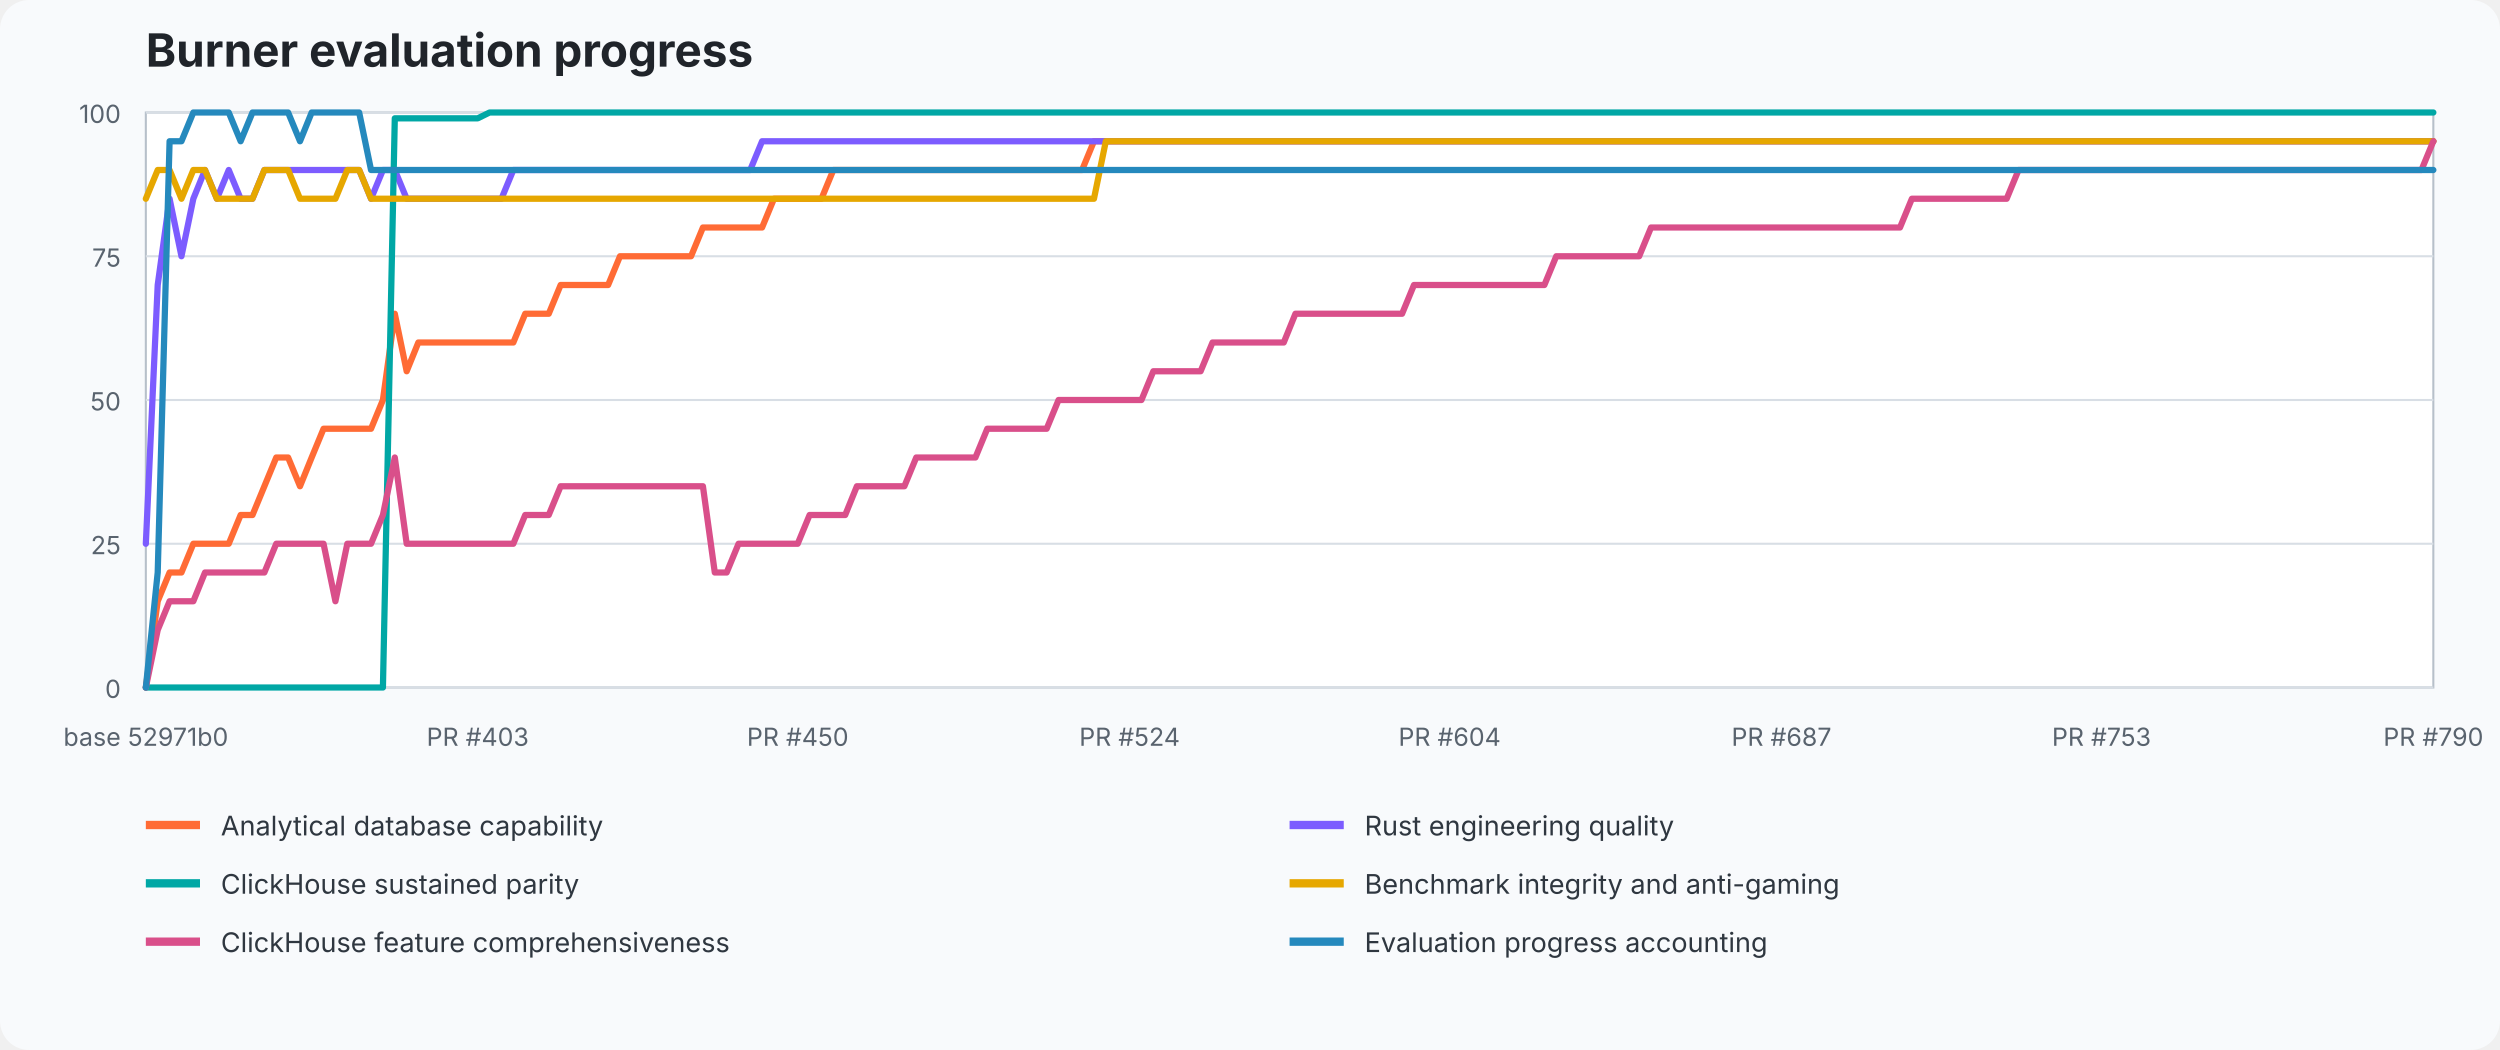
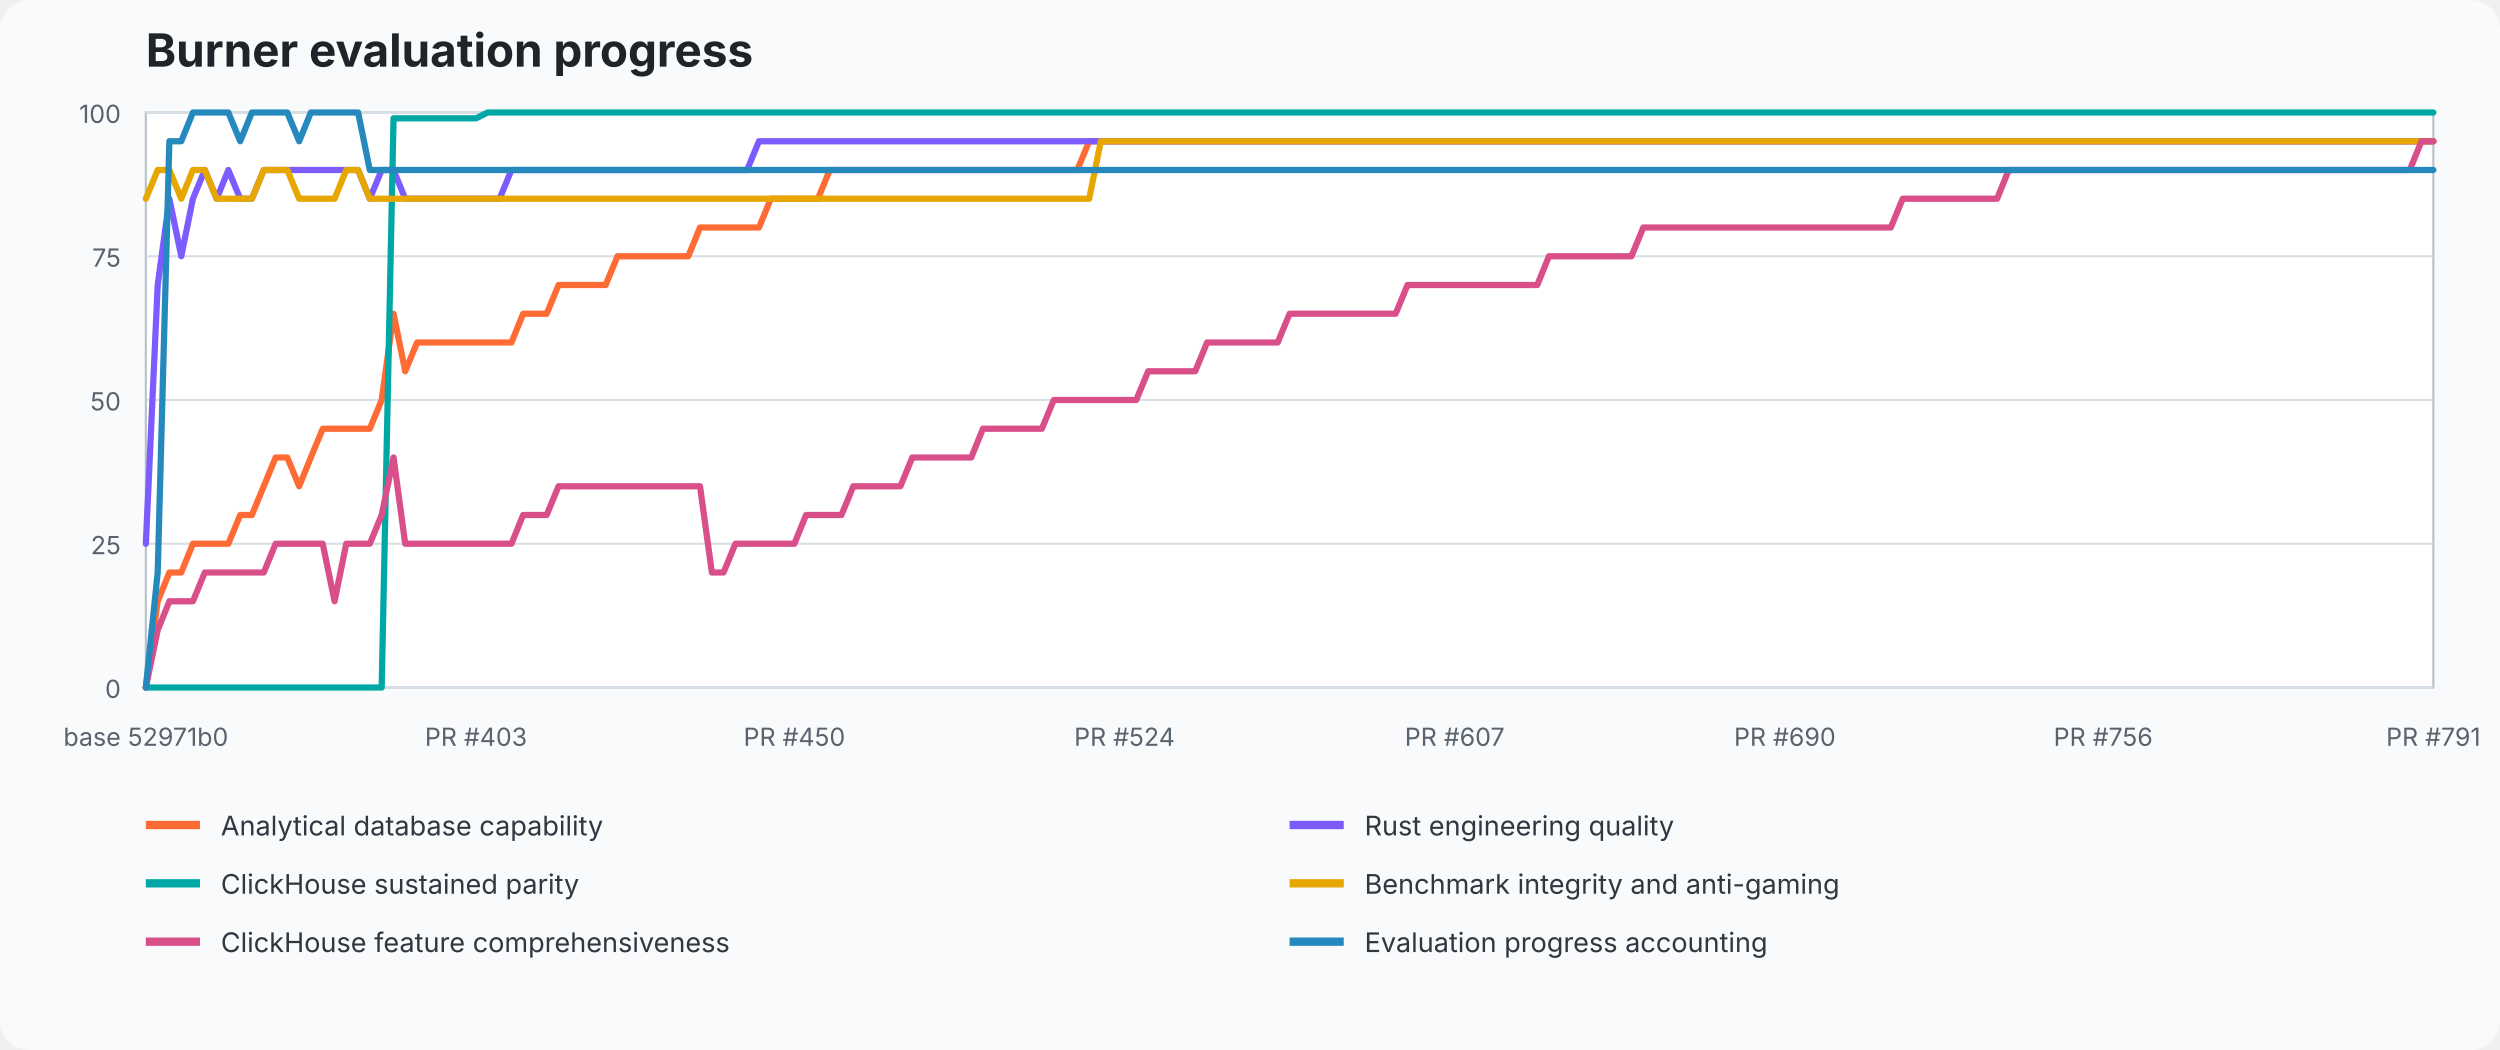
<svg xmlns="http://www.w3.org/2000/svg" width="1200" height="504" viewBox="0 0 1200 504" role="img" aria-labelledby="title desc">
  <style>text{font-family:ui-sans-serif,system-ui,-apple-system,BlinkMacSystemFont,"Segoe UI",sans-serif}.title{font-size:22px;font-weight:700;fill:#20242a}.axis{font-size:12px;fill:#59636e}.legend{font-size:13px;fill:#2f3740}.grid{stroke:#d8dee5;stroke-width:1}.plot{fill:#fff;stroke:#b7c0ca}</style>
  <rect width="100%" height="100%" fill="#f8fafc" rx="14" />
  <text x="70" y="32" class="title">Burner evaluation progress</text>
  <rect x="70" y="54" width="1098" height="276" class="plot" />
  <line x1="70" y1="330" x2="1168" y2="330" class="grid" />
  <text x="58" y="335" text-anchor="end" class="axis">0</text>
  <line x1="70" y1="261" x2="1168" y2="261" class="grid" />
  <text x="58" y="266" text-anchor="end" class="axis">25</text>
  <line x1="70" y1="192" x2="1168" y2="192" class="grid" />
  <text x="58" y="197" text-anchor="end" class="axis">50</text>
  <line x1="70" y1="123" x2="1168" y2="123" class="grid" />
  <text x="58" y="128" text-anchor="end" class="axis">75</text>
  <line x1="70" y1="54" x2="1168" y2="54" class="grid" />
  <text x="58" y="59" text-anchor="end" class="axis">100</text>
-   <polyline points="70.0,330.0 75.7,288.6 81.4,274.8 87.1,274.8 92.8,261.0 98.4,261.0 104.1,261.0 109.8,261.0 115.5,247.2 121.2,247.2 126.9,233.4 132.6,219.6 138.3,219.6 144.0,233.4 149.6,219.6 155.3,205.8 161.0,205.8 166.7,205.8 172.4,205.8 178.1,205.8 183.8,192.0 189.5,150.6 195.2,178.2 200.8,164.4 206.5,164.4 212.2,164.4 217.9,164.4 223.6,164.4 229.3,164.4 235.0,164.4 240.7,164.4 246.4,164.4 252.1,150.6 257.7,150.6 263.4,150.6 269.1,136.8 274.8,136.8 280.5,136.8 286.2,136.8 291.9,136.8 297.6,123.0 303.3,123.0 308.9,123.0 314.6,123.0 320.3,123.0 326.0,123.0 331.7,123.0 337.4,109.2 343.1,109.2 348.8,109.2 354.5,109.2 360.1,109.2 365.8,109.2 371.5,95.4 377.2,95.4 382.9,95.4 388.6,95.4 394.3,95.4 400.0,81.6 405.7,81.6 411.3,81.6 417.0,81.6 422.7,81.6 428.4,81.6 434.1,81.6 439.8,81.6 445.5,81.6 451.2,81.6 456.9,81.6 462.5,81.6 468.2,81.6 473.9,81.6 479.6,81.6 485.3,81.6 491.0,81.6 496.7,81.6 502.4,81.6 508.1,81.6 513.8,81.6 519.4,81.6 525.1,67.8 530.8,67.8 536.5,67.8 542.2,67.8 547.9,67.8 553.6,67.8 559.3,67.8 565.0,67.8 570.6,67.8 576.3,67.8 582.0,67.8 587.7,67.8 593.4,67.8 599.1,67.8 604.8,67.8 610.5,67.8 616.2,67.8 621.8,67.8 627.5,67.8 633.2,67.8 638.9,67.8 644.6,67.8 650.3,67.8 656.0,67.8 661.7,67.8 667.4,67.8 673.0,67.8 678.7,67.8 684.4,67.8 690.1,67.8 695.8,67.8 701.5,67.8 707.2,67.8 712.9,67.8 718.6,67.8 724.2,67.8 729.9,67.8 735.6,67.8 741.3,67.8 747.0,67.8 752.7,67.8 758.4,67.8 764.1,67.8 769.8,67.8 775.5,67.8 781.1,67.8 786.8,67.8 792.5,67.8 798.2,67.8 803.9,67.8 809.6,67.8 815.3,67.8 821.0,67.8 826.7,67.8 832.3,67.8 838.0,67.8 843.7,67.8 849.4,67.8 855.1,67.8 860.8,67.8 866.5,67.8 872.2,67.8 877.9,67.8 883.5,67.8 889.2,67.8 894.9,67.8 900.6,67.8 906.3,67.8 912.0,67.8 917.7,67.8 923.4,67.8 929.1,67.8 934.7,67.8 940.4,67.8 946.1,67.8 951.8,67.8 957.5,67.8 963.2,67.8 968.9,67.8 974.6,67.8 980.3,67.8 985.9,67.8 991.6,67.8 997.3,67.8 1003.0,67.8 1008.7,67.8 1014.4,67.8 1020.1,67.8 1025.8,67.8 1031.5,67.8 1037.2,67.8 1042.8,67.8 1048.5,67.8 1054.2,67.8 1059.9,67.8 1065.6,67.8 1071.3,67.8 1077.0,67.8 1082.7,67.8 1088.4,67.8 1094.0,67.8 1099.7,67.8 1105.4,67.8 1111.1,67.8 1116.8,67.8 1122.5,67.8 1128.2,67.8 1133.9,67.8 1139.6,67.8 1145.2,67.8 1150.9,67.8 1156.6,67.8 1162.3,67.8 1168.0,67.8" fill="none" stroke="#ff6b35" stroke-width="3" stroke-linejoin="round" stroke-linecap="round" />
-   <polyline points="70.0,261.0 75.7,136.8 81.4,95.4 87.1,123.0 92.8,95.4 98.4,81.6 104.1,95.4 109.8,81.6 115.5,95.4 121.2,95.4 126.9,81.6 132.6,81.6 138.3,81.6 144.0,81.6 149.6,81.6 155.3,81.6 161.0,81.6 166.7,81.6 172.4,81.6 178.1,95.4 183.8,81.6 189.5,81.6 195.2,95.4 200.8,95.4 206.5,95.4 212.2,95.4 217.9,95.4 223.6,95.4 229.3,95.4 235.0,95.4 240.7,95.4 246.4,81.6 252.1,81.6 257.7,81.6 263.4,81.6 269.1,81.6 274.8,81.6 280.5,81.6 286.2,81.6 291.9,81.6 297.6,81.6 303.3,81.6 308.9,81.6 314.6,81.6 320.3,81.6 326.0,81.6 331.7,81.6 337.4,81.6 343.1,81.6 348.8,81.6 354.5,81.6 360.1,81.6 365.8,67.8 371.5,67.8 377.2,67.8 382.9,67.8 388.6,67.8 394.3,67.8 400.0,67.8 405.7,67.8 411.3,67.8 417.0,67.8 422.7,67.8 428.4,67.8 434.1,67.8 439.8,67.8 445.5,67.8 451.2,67.8 456.9,67.8 462.5,67.8 468.2,67.8 473.9,67.8 479.6,67.8 485.3,67.8 491.0,67.8 496.7,67.8 502.4,67.8 508.1,67.8 513.8,67.8 519.4,67.8 525.1,67.8 530.8,67.8 536.5,67.8 542.2,67.8 547.9,67.8 553.6,67.8 559.3,67.8 565.0,67.8 570.6,67.8 576.3,67.8 582.0,67.8 587.7,67.8 593.4,67.8 599.1,67.8 604.8,67.8 610.5,67.8 616.2,67.8 621.8,67.8 627.5,67.8 633.2,67.8 638.9,67.8 644.6,67.8 650.3,67.8 656.0,67.8 661.7,67.8 667.4,67.8 673.0,67.8 678.7,67.8 684.4,67.8 690.1,67.8 695.8,67.8 701.5,67.8 707.2,67.8 712.9,67.8 718.6,67.8 724.2,67.8 729.9,67.8 735.6,67.8 741.3,67.8 747.0,67.8 752.7,67.8 758.4,67.8 764.1,67.8 769.8,67.8 775.5,67.8 781.1,67.8 786.8,67.8 792.5,67.8 798.2,67.8 803.9,67.8 809.6,67.8 815.3,67.8 821.0,67.8 826.7,67.8 832.3,67.8 838.0,67.8 843.7,67.8 849.4,67.8 855.1,67.8 860.8,67.8 866.5,67.8 872.2,67.8 877.9,67.8 883.5,67.8 889.2,67.8 894.9,67.8 900.6,67.8 906.3,67.8 912.0,67.8 917.7,67.8 923.4,67.8 929.1,67.8 934.7,67.8 940.4,67.8 946.1,67.8 951.8,67.8 957.5,67.8 963.2,67.8 968.9,67.8 974.6,67.8 980.3,67.8 985.9,67.8 991.6,67.8 997.3,67.8 1003.0,67.8 1008.7,67.8 1014.4,67.8 1020.1,67.8 1025.8,67.8 1031.5,67.8 1037.2,67.8 1042.8,67.8 1048.5,67.8 1054.2,67.8 1059.9,67.8 1065.6,67.8 1071.3,67.8 1077.0,67.8 1082.7,67.8 1088.4,67.8 1094.0,67.8 1099.7,67.8 1105.4,67.8 1111.1,67.8 1116.8,67.8 1122.5,67.8 1128.2,67.8 1133.9,67.8 1139.6,67.8 1145.2,67.8 1150.9,67.8 1156.6,67.8 1162.3,67.8 1168.0,67.8" fill="none" stroke="#7c5cff" stroke-width="3" stroke-linejoin="round" stroke-linecap="round" />
-   <polyline points="70.0,330.0 75.7,330.0 81.4,330.0 87.1,330.0 92.8,330.0 98.4,330.0 104.1,330.0 109.8,330.0 115.5,330.0 121.2,330.0 126.9,330.0 132.6,330.0 138.3,330.0 144.0,330.0 149.6,330.0 155.3,330.0 161.0,330.0 166.7,330.0 172.4,330.0 178.1,330.0 183.8,330.0 189.5,56.8 195.2,56.8 200.8,56.8 206.5,56.8 212.2,56.8 217.9,56.8 223.6,56.8 229.3,56.8 235.0,54.0 240.7,54.0 246.4,54.0 252.1,54.0 257.7,54.0 263.4,54.0 269.1,54.0 274.8,54.0 280.5,54.0 286.2,54.0 291.9,54.0 297.6,54.0 303.3,54.0 308.9,54.0 314.6,54.0 320.3,54.0 326.0,54.0 331.7,54.0 337.4,54.0 343.1,54.0 348.8,54.0 354.5,54.0 360.1,54.0 365.8,54.0 371.5,54.0 377.2,54.0 382.9,54.0 388.6,54.0 394.3,54.0 400.0,54.0 405.7,54.0 411.3,54.0 417.0,54.0 422.7,54.0 428.4,54.0 434.1,54.0 439.8,54.0 445.5,54.0 451.2,54.0 456.9,54.0 462.5,54.0 468.2,54.0 473.9,54.0 479.6,54.0 485.3,54.0 491.0,54.0 496.7,54.0 502.4,54.0 508.1,54.0 513.8,54.0 519.4,54.0 525.1,54.0 530.8,54.0 536.5,54.0 542.2,54.0 547.9,54.0 553.6,54.0 559.3,54.0 565.0,54.0 570.6,54.0 576.3,54.0 582.0,54.0 587.7,54.0 593.4,54.0 599.1,54.0 604.8,54.0 610.5,54.0 616.2,54.0 621.8,54.0 627.5,54.0 633.2,54.0 638.9,54.0 644.6,54.0 650.3,54.0 656.0,54.0 661.7,54.0 667.4,54.0 673.0,54.0 678.7,54.0 684.4,54.0 690.1,54.0 695.8,54.0 701.5,54.0 707.2,54.0 712.9,54.0 718.6,54.0 724.2,54.0 729.9,54.0 735.6,54.0 741.3,54.0 747.0,54.0 752.7,54.0 758.4,54.0 764.1,54.0 769.8,54.0 775.5,54.0 781.1,54.0 786.8,54.0 792.5,54.0 798.2,54.0 803.9,54.0 809.6,54.0 815.3,54.0 821.0,54.0 826.7,54.0 832.3,54.0 838.0,54.0 843.7,54.0 849.4,54.0 855.1,54.0 860.8,54.0 866.5,54.0 872.2,54.0 877.9,54.0 883.5,54.0 889.2,54.0 894.9,54.0 900.6,54.0 906.3,54.0 912.0,54.0 917.7,54.0 923.4,54.0 929.1,54.0 934.7,54.0 940.4,54.0 946.1,54.0 951.8,54.0 957.5,54.0 963.2,54.0 968.9,54.0 974.6,54.0 980.3,54.0 985.9,54.0 991.6,54.0 997.3,54.0 1003.0,54.0 1008.7,54.0 1014.4,54.0 1020.1,54.0 1025.8,54.0 1031.5,54.0 1037.2,54.0 1042.8,54.0 1048.5,54.0 1054.2,54.0 1059.9,54.0 1065.6,54.0 1071.3,54.0 1077.0,54.0 1082.7,54.0 1088.4,54.0 1094.0,54.0 1099.7,54.0 1105.4,54.0 1111.1,54.0 1116.8,54.0 1122.5,54.0 1128.2,54.0 1133.9,54.0 1139.6,54.0 1145.2,54.0 1150.9,54.0 1156.6,54.0 1162.3,54.0 1168.0,54.0" fill="none" stroke="#00a7a5" stroke-width="3" stroke-linejoin="round" stroke-linecap="round" />
-   <polyline points="70.0,95.4 75.7,81.6 81.4,81.6 87.1,95.4 92.8,81.6 98.4,81.6 104.1,95.4 109.8,95.4 115.5,95.4 121.2,95.4 126.9,81.6 132.6,81.6 138.3,81.6 144.0,95.4 149.6,95.4 155.3,95.4 161.0,95.4 166.7,81.6 172.4,81.6 178.1,95.4 183.8,95.4 189.5,95.4 195.2,95.4 200.8,95.4 206.5,95.4 212.2,95.4 217.9,95.4 223.6,95.4 229.3,95.4 235.0,95.4 240.7,95.4 246.4,95.4 252.1,95.4 257.7,95.4 263.4,95.4 269.1,95.4 274.8,95.4 280.5,95.4 286.2,95.4 291.9,95.4 297.6,95.4 303.3,95.4 308.9,95.4 314.6,95.4 320.3,95.4 326.0,95.4 331.7,95.4 337.4,95.4 343.1,95.4 348.8,95.4 354.5,95.4 360.1,95.4 365.8,95.4 371.5,95.4 377.2,95.4 382.9,95.4 388.6,95.4 394.3,95.4 400.0,95.4 405.7,95.4 411.3,95.4 417.0,95.4 422.7,95.4 428.4,95.4 434.1,95.4 439.8,95.4 445.5,95.4 451.2,95.4 456.9,95.4 462.5,95.4 468.2,95.4 473.9,95.4 479.6,95.4 485.3,95.4 491.0,95.4 496.7,95.4 502.4,95.4 508.1,95.4 513.8,95.4 519.4,95.4 525.1,95.4 530.8,67.8 536.5,67.8 542.2,67.8 547.9,67.8 553.6,67.8 559.3,67.8 565.0,67.8 570.6,67.8 576.3,67.8 582.0,67.8 587.7,67.8 593.4,67.8 599.1,67.8 604.8,67.8 610.5,67.8 616.2,67.8 621.8,67.8 627.5,67.8 633.2,67.8 638.9,67.8 644.6,67.8 650.3,67.8 656.0,67.8 661.7,67.8 667.4,67.8 673.0,67.8 678.7,67.8 684.4,67.8 690.1,67.8 695.8,67.8 701.5,67.8 707.2,67.8 712.9,67.8 718.6,67.8 724.2,67.8 729.9,67.8 735.6,67.8 741.3,67.8 747.0,67.8 752.7,67.8 758.4,67.8 764.1,67.8 769.8,67.8 775.5,67.8 781.1,67.8 786.8,67.8 792.5,67.8 798.2,67.8 803.9,67.8 809.6,67.8 815.3,67.8 821.0,67.8 826.7,67.8 832.3,67.8 838.0,67.8 843.7,67.8 849.4,67.8 855.1,67.8 860.8,67.8 866.5,67.8 872.2,67.8 877.9,67.8 883.5,67.8 889.2,67.8 894.9,67.8 900.6,67.8 906.3,67.8 912.0,67.8 917.7,67.8 923.4,67.8 929.1,67.8 934.7,67.8 940.4,67.8 946.1,67.8 951.8,67.8 957.5,67.8 963.2,67.8 968.9,67.8 974.6,67.8 980.3,67.8 985.9,67.8 991.6,67.8 997.3,67.8 1003.0,67.8 1008.7,67.8 1014.4,67.8 1020.1,67.8 1025.8,67.8 1031.5,67.8 1037.2,67.8 1042.8,67.8 1048.5,67.8 1054.2,67.8 1059.9,67.8 1065.6,67.8 1071.3,67.8 1077.0,67.8 1082.7,67.8 1088.4,67.8 1094.0,67.8 1099.7,67.8 1105.4,67.8 1111.1,67.8 1116.8,67.8 1122.5,67.8 1128.2,67.8 1133.9,67.8 1139.6,67.8 1145.2,67.8 1150.9,67.8 1156.6,67.8 1162.3,67.8 1168.0,67.8" fill="none" stroke="#e6a700" stroke-width="3" stroke-linejoin="round" stroke-linecap="round" />
-   <polyline points="70.0,330.0 75.7,302.4 81.4,288.6 87.1,288.6 92.8,288.6 98.4,274.8 104.1,274.8 109.8,274.8 115.5,274.8 121.2,274.8 126.9,274.8 132.6,261.0 138.3,261.0 144.0,261.0 149.6,261.0 155.3,261.0 161.0,288.6 166.7,261.0 172.4,261.0 178.1,261.0 183.8,247.2 189.5,219.6 195.2,261.0 200.8,261.0 206.5,261.0 212.2,261.0 217.9,261.0 223.6,261.0 229.3,261.0 235.0,261.0 240.7,261.0 246.4,261.0 252.1,247.2 257.7,247.2 263.4,247.2 269.1,233.4 274.8,233.4 280.5,233.4 286.2,233.4 291.9,233.4 297.6,233.4 303.3,233.4 308.9,233.4 314.6,233.4 320.3,233.4 326.0,233.4 331.7,233.4 337.4,233.4 343.1,274.8 348.8,274.8 354.5,261.0 360.1,261.0 365.8,261.0 371.5,261.0 377.2,261.0 382.9,261.0 388.6,247.2 394.3,247.2 400.0,247.2 405.7,247.2 411.3,233.4 417.0,233.4 422.7,233.4 428.4,233.4 434.1,233.4 439.8,219.6 445.5,219.6 451.2,219.6 456.9,219.6 462.5,219.6 468.2,219.6 473.9,205.8 479.6,205.8 485.3,205.8 491.0,205.8 496.7,205.8 502.4,205.8 508.1,192.0 513.8,192.0 519.4,192.0 525.1,192.0 530.8,192.0 536.5,192.0 542.2,192.0 547.9,192.0 553.6,178.2 559.3,178.2 565.0,178.2 570.6,178.2 576.3,178.2 582.0,164.4 587.7,164.4 593.4,164.4 599.1,164.4 604.8,164.4 610.5,164.4 616.2,164.4 621.8,150.6 627.5,150.6 633.2,150.6 638.9,150.6 644.6,150.6 650.3,150.6 656.0,150.6 661.7,150.6 667.4,150.6 673.0,150.6 678.7,136.8 684.4,136.8 690.1,136.8 695.8,136.8 701.5,136.8 707.2,136.8 712.9,136.8 718.6,136.8 724.2,136.8 729.9,136.8 735.6,136.8 741.3,136.8 747.0,123.0 752.7,123.0 758.4,123.0 764.1,123.0 769.8,123.0 775.5,123.0 781.1,123.0 786.8,123.0 792.5,109.2 798.2,109.2 803.9,109.2 809.6,109.2 815.3,109.2 821.0,109.2 826.7,109.2 832.3,109.2 838.0,109.2 843.7,109.2 849.4,109.2 855.1,109.2 860.8,109.2 866.5,109.2 872.2,109.2 877.9,109.2 883.5,109.2 889.2,109.2 894.9,109.2 900.6,109.2 906.3,109.2 912.0,109.2 917.7,95.4 923.4,95.4 929.1,95.4 934.7,95.4 940.4,95.4 946.1,95.4 951.8,95.4 957.5,95.4 963.2,95.4 968.9,81.6 974.6,81.6 980.3,81.6 985.9,81.6 991.6,81.6 997.3,81.6 1003.0,81.6 1008.7,81.6 1014.4,81.6 1020.1,81.6 1025.8,81.6 1031.5,81.6 1037.2,81.6 1042.8,81.6 1048.5,81.6 1054.2,81.6 1059.9,81.6 1065.6,81.6 1071.3,81.6 1077.0,81.6 1082.7,81.6 1088.4,81.6 1094.0,81.6 1099.7,81.6 1105.4,81.6 1111.1,81.6 1116.8,81.6 1122.5,81.6 1128.2,81.6 1133.9,81.6 1139.6,81.6 1145.2,81.6 1150.9,81.6 1156.6,81.6 1162.3,81.6 1168.0,67.8" fill="none" stroke="#d94f8a" stroke-width="3" stroke-linejoin="round" stroke-linecap="round" />
-   <polyline points="70.0,330.0 75.7,274.8 81.4,67.8 87.1,67.8 92.8,54.0 98.4,54.0 104.1,54.0 109.8,54.0 115.5,67.8 121.2,54.0 126.9,54.0 132.6,54.0 138.3,54.0 144.0,67.8 149.6,54.0 155.3,54.0 161.0,54.0 166.7,54.0 172.4,54.0 178.1,81.6 183.8,81.6 189.5,81.6 195.2,81.6 200.8,81.6 206.5,81.6 212.2,81.6 217.9,81.6 223.6,81.6 229.3,81.6 235.0,81.6 240.7,81.6 246.4,81.6 252.1,81.6 257.7,81.6 263.4,81.6 269.1,81.6 274.8,81.6 280.5,81.6 286.2,81.6 291.9,81.6 297.6,81.6 303.3,81.6 308.9,81.6 314.6,81.6 320.3,81.6 326.0,81.6 331.7,81.6 337.4,81.6 343.1,81.6 348.8,81.6 354.5,81.6 360.1,81.6 365.8,81.6 371.5,81.6 377.2,81.6 382.9,81.6 388.6,81.6 394.3,81.6 400.0,81.6 405.7,81.6 411.3,81.6 417.0,81.6 422.7,81.6 428.4,81.6 434.1,81.6 439.8,81.6 445.5,81.6 451.2,81.6 456.9,81.6 462.5,81.6 468.2,81.6 473.9,81.6 479.6,81.6 485.3,81.6 491.0,81.6 496.7,81.6 502.4,81.6 508.1,81.6 513.8,81.6 519.4,81.6 525.1,81.6 530.8,81.6 536.5,81.6 542.2,81.6 547.9,81.6 553.6,81.6 559.3,81.6 565.0,81.6 570.6,81.6 576.3,81.6 582.0,81.6 587.7,81.6 593.4,81.6 599.1,81.6 604.8,81.6 610.5,81.6 616.2,81.6 621.8,81.6 627.5,81.6 633.2,81.6 638.9,81.6 644.6,81.6 650.3,81.6 656.0,81.6 661.7,81.6 667.4,81.6 673.0,81.6 678.7,81.6 684.4,81.6 690.1,81.6 695.8,81.6 701.5,81.6 707.2,81.6 712.9,81.6 718.6,81.6 724.2,81.6 729.9,81.6 735.6,81.6 741.3,81.6 747.0,81.6 752.7,81.6 758.4,81.6 764.1,81.6 769.8,81.6 775.5,81.6 781.1,81.6 786.8,81.6 792.5,81.6 798.2,81.6 803.9,81.6 809.6,81.6 815.3,81.6 821.0,81.6 826.7,81.6 832.3,81.6 838.0,81.6 843.7,81.6 849.4,81.6 855.1,81.6 860.8,81.6 866.5,81.6 872.2,81.6 877.9,81.6 883.5,81.6 889.2,81.6 894.9,81.6 900.6,81.6 906.3,81.6 912.0,81.6 917.7,81.6 923.4,81.6 929.1,81.6 934.7,81.6 940.4,81.6 946.1,81.6 951.8,81.6 957.5,81.6 963.2,81.6 968.9,81.6 974.6,81.6 980.3,81.6 985.9,81.6 991.6,81.6 997.3,81.6 1003.0,81.6 1008.7,81.6 1014.4,81.6 1020.1,81.6 1025.8,81.6 1031.5,81.6 1037.2,81.6 1042.8,81.6 1048.5,81.6 1054.2,81.6 1059.9,81.6 1065.6,81.6 1071.3,81.6 1077.0,81.6 1082.7,81.6 1088.4,81.6 1094.0,81.6 1099.7,81.6 1105.4,81.6 1111.1,81.6 1116.8,81.6 1122.5,81.6 1128.2,81.6 1133.9,81.6 1139.6,81.6 1145.2,81.6 1150.9,81.6 1156.6,81.6 1162.3,81.6 1168.0,81.6" fill="none" stroke="#2589bd" stroke-width="3" stroke-linejoin="round" stroke-linecap="round" />
+   <polyline points="70.0,330.0 75.7,288.6 81.3,274.8 87.0,274.8 92.6,261.0 98.3,261.0 104.0,261.0 109.6,261.0 115.3,247.2 120.9,247.2 126.6,233.4 132.3,219.6 137.9,219.6 143.6,233.4 149.2,219.6 154.9,205.8 160.6,205.8 166.2,205.8 171.9,205.8 177.5,205.8 183.2,192.0 188.9,150.6 194.5,178.2 200.2,164.4 205.8,164.4 211.5,164.4 217.2,164.4 222.8,164.4 228.5,164.4 234.1,164.4 239.8,164.4 245.5,164.4 251.1,150.6 256.8,150.6 262.4,150.6 268.1,136.8 273.8,136.8 279.4,136.8 285.1,136.8 290.7,136.8 296.4,123.0 302.1,123.0 307.7,123.0 313.4,123.0 319.0,123.0 324.7,123.0 330.4,123.0 336.0,109.2 341.7,109.2 347.3,109.2 353.0,109.2 358.6,109.2 364.3,109.2 370.0,95.4 375.6,95.4 381.3,95.4 386.9,95.4 392.6,95.4 398.3,81.6 403.9,81.6 409.6,81.6 415.2,81.6 420.9,81.6 426.6,81.6 432.2,81.6 437.9,81.6 443.5,81.6 449.2,81.6 454.9,81.6 460.5,81.6 466.2,81.6 471.8,81.6 477.5,81.6 483.2,81.6 488.8,81.6 494.5,81.6 500.1,81.6 505.8,81.6 511.5,81.6 517.1,81.6 522.8,67.8 528.4,67.8 534.1,67.8 539.8,67.8 545.4,67.8 551.1,67.8 556.7,67.8 562.4,67.8 568.1,67.8 573.7,67.8 579.4,67.8 585.0,67.8 590.7,67.8 596.4,67.8 602.0,67.8 607.7,67.8 613.3,67.8 619.0,67.8 624.7,67.8 630.3,67.8 636.0,67.8 641.6,67.8 647.3,67.8 653.0,67.8 658.6,67.8 664.3,67.8 669.9,67.8 675.6,67.8 681.3,67.8 686.9,67.8 692.6,67.8 698.2,67.8 703.9,67.8 709.6,67.8 715.2,67.8 720.9,67.8 726.5,67.8 732.2,67.8 737.9,67.8 743.5,67.8 749.2,67.8 754.8,67.8 760.5,67.8 766.2,67.8 771.8,67.8 777.5,67.8 783.1,67.8 788.8,67.8 794.5,67.8 800.1,67.8 805.8,67.8 811.4,67.8 817.1,67.8 822.8,67.8 828.4,67.8 834.1,67.8 839.7,67.8 845.4,67.8 851.1,67.8 856.7,67.8 862.4,67.8 868.0,67.8 873.7,67.8 879.4,67.8 885.0,67.8 890.7,67.8 896.3,67.8 902.0,67.8 907.6,67.8 913.3,67.8 919.0,67.8 924.6,67.8 930.3,67.8 935.9,67.8 941.6,67.8 947.3,67.8 952.9,67.8 958.6,67.8 964.2,67.8 969.9,67.8 975.6,67.8 981.2,67.8 986.9,67.8 992.5,67.8 998.2,67.8 1003.9,67.8 1009.5,67.8 1015.2,67.8 1020.8,67.8 1026.5,67.8 1032.2,67.8 1037.8,67.8 1043.5,67.8 1049.1,67.8 1054.8,67.8 1060.5,67.8 1066.1,67.8 1071.8,67.8 1077.4,67.8 1083.1,67.8 1088.8,67.8 1094.4,67.8 1100.1,67.8 1105.7,67.8 1111.4,67.8 1117.1,67.8 1122.7,67.8 1128.4,67.8 1134.0,67.8 1139.7,67.8 1145.4,67.8 1151.0,67.8 1156.7,67.8 1162.3,67.8 1168.0,67.8" fill="none" stroke="#ff6b35" stroke-width="3" stroke-linejoin="round" stroke-linecap="round" />
+   <polyline points="70.0,261.0 75.7,136.8 81.3,95.4 87.0,123.0 92.6,95.4 98.3,81.6 104.0,95.4 109.6,81.6 115.3,95.4 120.9,95.4 126.6,81.6 132.3,81.6 137.9,81.6 143.6,81.6 149.2,81.6 154.9,81.6 160.6,81.6 166.2,81.6 171.9,81.6 177.5,95.4 183.2,81.6 188.9,81.6 194.5,95.4 200.2,95.4 205.8,95.4 211.5,95.4 217.2,95.4 222.8,95.4 228.5,95.4 234.1,95.4 239.8,95.4 245.5,81.6 251.1,81.6 256.8,81.6 262.4,81.6 268.1,81.6 273.8,81.6 279.4,81.6 285.1,81.6 290.7,81.6 296.4,81.6 302.1,81.6 307.7,81.6 313.4,81.6 319.0,81.6 324.7,81.6 330.4,81.6 336.0,81.6 341.7,81.6 347.3,81.6 353.0,81.6 358.6,81.6 364.3,67.8 370.0,67.8 375.6,67.8 381.3,67.8 386.9,67.8 392.6,67.8 398.3,67.8 403.9,67.8 409.6,67.8 415.2,67.8 420.9,67.8 426.6,67.8 432.2,67.8 437.9,67.8 443.5,67.8 449.2,67.8 454.9,67.8 460.5,67.8 466.2,67.8 471.8,67.8 477.5,67.8 483.2,67.8 488.8,67.8 494.5,67.8 500.1,67.8 505.8,67.8 511.5,67.8 517.1,67.8 522.8,67.8 528.4,67.8 534.1,67.8 539.8,67.8 545.4,67.8 551.1,67.8 556.7,67.8 562.4,67.8 568.1,67.8 573.7,67.8 579.4,67.8 585.0,67.8 590.7,67.8 596.4,67.8 602.0,67.8 607.7,67.8 613.3,67.8 619.0,67.8 624.7,67.8 630.3,67.8 636.0,67.8 641.6,67.8 647.3,67.8 653.0,67.8 658.6,67.8 664.3,67.8 669.9,67.8 675.6,67.8 681.3,67.8 686.9,67.8 692.6,67.8 698.2,67.8 703.9,67.8 709.6,67.8 715.2,67.8 720.9,67.8 726.5,67.8 732.2,67.8 737.9,67.8 743.5,67.8 749.2,67.8 754.8,67.8 760.5,67.8 766.2,67.8 771.8,67.8 777.5,67.8 783.1,67.8 788.8,67.8 794.5,67.8 800.1,67.8 805.8,67.8 811.4,67.8 817.1,67.8 822.8,67.8 828.4,67.8 834.1,67.8 839.7,67.8 845.4,67.8 851.1,67.8 856.7,67.8 862.4,67.8 868.0,67.8 873.7,67.8 879.4,67.8 885.0,67.8 890.7,67.8 896.3,67.8 902.0,67.8 907.6,67.8 913.3,67.8 919.0,67.8 924.6,67.8 930.3,67.8 935.9,67.8 941.6,67.8 947.3,67.8 952.9,67.8 958.6,67.8 964.2,67.8 969.9,67.8 975.6,67.8 981.2,67.8 986.9,67.8 992.5,67.8 998.2,67.8 1003.9,67.8 1009.5,67.8 1015.2,67.8 1020.8,67.8 1026.5,67.8 1032.2,67.8 1037.8,67.8 1043.5,67.8 1049.1,67.8 1054.8,67.8 1060.5,67.8 1066.1,67.8 1071.8,67.8 1077.4,67.8 1083.1,67.8 1088.8,67.8 1094.4,67.8 1100.1,67.8 1105.7,67.8 1111.4,67.8 1117.1,67.8 1122.7,67.8 1128.4,67.8 1134.0,67.8 1139.7,67.8 1145.4,67.8 1151.0,67.8 1156.7,67.8 1162.3,67.8 1168.0,67.8" fill="none" stroke="#7c5cff" stroke-width="3" stroke-linejoin="round" stroke-linecap="round" />
+   <polyline points="70.0,330.0 75.7,330.0 81.3,330.0 87.0,330.0 92.6,330.0 98.3,330.0 104.0,330.0 109.6,330.0 115.3,330.0 120.9,330.0 126.6,330.0 132.3,330.0 137.9,330.0 143.6,330.0 149.2,330.0 154.9,330.0 160.6,330.0 166.2,330.0 171.9,330.0 177.5,330.0 183.2,330.0 188.9,56.8 194.5,56.8 200.2,56.8 205.8,56.8 211.5,56.8 217.2,56.8 222.8,56.8 228.5,56.8 234.1,54.0 239.8,54.0 245.5,54.0 251.1,54.0 256.8,54.0 262.4,54.0 268.1,54.0 273.8,54.0 279.4,54.0 285.1,54.0 290.7,54.0 296.4,54.0 302.1,54.0 307.7,54.0 313.4,54.0 319.0,54.0 324.7,54.0 330.4,54.0 336.0,54.0 341.7,54.0 347.3,54.0 353.0,54.0 358.6,54.0 364.3,54.0 370.0,54.0 375.6,54.0 381.3,54.0 386.9,54.0 392.6,54.0 398.3,54.0 403.9,54.0 409.6,54.0 415.2,54.0 420.9,54.0 426.6,54.0 432.2,54.0 437.9,54.0 443.5,54.0 449.2,54.0 454.9,54.0 460.5,54.0 466.2,54.0 471.8,54.0 477.5,54.0 483.2,54.0 488.8,54.0 494.5,54.0 500.1,54.0 505.8,54.0 511.5,54.0 517.1,54.0 522.8,54.0 528.4,54.0 534.1,54.0 539.8,54.0 545.4,54.0 551.1,54.0 556.7,54.0 562.4,54.0 568.1,54.0 573.7,54.0 579.4,54.0 585.0,54.0 590.7,54.0 596.4,54.0 602.0,54.0 607.7,54.0 613.3,54.0 619.0,54.0 624.7,54.0 630.3,54.0 636.0,54.0 641.6,54.0 647.3,54.0 653.0,54.0 658.6,54.0 664.3,54.0 669.9,54.0 675.6,54.0 681.3,54.0 686.9,54.0 692.6,54.0 698.2,54.0 703.9,54.0 709.6,54.0 715.2,54.0 720.9,54.0 726.5,54.0 732.2,54.0 737.9,54.0 743.5,54.0 749.2,54.0 754.8,54.0 760.5,54.0 766.2,54.0 771.8,54.0 777.5,54.0 783.1,54.0 788.8,54.0 794.5,54.0 800.1,54.0 805.8,54.0 811.4,54.0 817.1,54.0 822.8,54.0 828.4,54.0 834.1,54.0 839.7,54.0 845.4,54.0 851.1,54.0 856.7,54.0 862.4,54.0 868.0,54.0 873.7,54.0 879.4,54.0 885.0,54.0 890.7,54.0 896.3,54.0 902.0,54.0 907.6,54.0 913.3,54.0 919.0,54.0 924.6,54.0 930.3,54.0 935.9,54.0 941.6,54.0 947.3,54.0 952.9,54.0 958.6,54.0 964.2,54.0 969.9,54.0 975.6,54.0 981.2,54.0 986.9,54.0 992.5,54.0 998.2,54.0 1003.9,54.0 1009.5,54.0 1015.2,54.0 1020.8,54.0 1026.5,54.0 1032.2,54.0 1037.8,54.0 1043.5,54.0 1049.1,54.0 1054.8,54.0 1060.5,54.0 1066.1,54.0 1071.8,54.0 1077.4,54.0 1083.1,54.0 1088.8,54.0 1094.4,54.0 1100.1,54.0 1105.7,54.0 1111.4,54.0 1117.1,54.0 1122.7,54.0 1128.4,54.0 1134.0,54.0 1139.7,54.0 1145.4,54.0 1151.0,54.0 1156.7,54.0 1162.3,54.0 1168.0,54.0" fill="none" stroke="#00a7a5" stroke-width="3" stroke-linejoin="round" stroke-linecap="round" />
+   <polyline points="70.0,95.4 75.7,81.6 81.3,81.6 87.0,95.4 92.6,81.6 98.3,81.6 104.0,95.4 109.6,95.4 115.3,95.4 120.9,95.4 126.6,81.6 132.3,81.6 137.9,81.6 143.6,95.4 149.2,95.4 154.9,95.4 160.6,95.4 166.2,81.6 171.9,81.6 177.5,95.4 183.2,95.4 188.9,95.4 194.5,95.4 200.2,95.4 205.8,95.4 211.5,95.4 217.2,95.4 222.8,95.4 228.5,95.4 234.1,95.4 239.8,95.4 245.5,95.4 251.1,95.4 256.8,95.4 262.4,95.4 268.1,95.4 273.8,95.4 279.4,95.4 285.1,95.4 290.7,95.4 296.4,95.4 302.1,95.4 307.7,95.4 313.4,95.4 319.0,95.4 324.7,95.4 330.4,95.4 336.0,95.4 341.7,95.4 347.3,95.4 353.0,95.4 358.6,95.4 364.3,95.4 370.0,95.4 375.6,95.4 381.3,95.4 386.9,95.4 392.6,95.4 398.3,95.4 403.9,95.4 409.6,95.4 415.2,95.4 420.9,95.4 426.6,95.4 432.2,95.4 437.9,95.4 443.5,95.4 449.2,95.4 454.9,95.4 460.5,95.4 466.2,95.4 471.8,95.4 477.5,95.4 483.2,95.4 488.8,95.4 494.5,95.4 500.1,95.4 505.8,95.4 511.5,95.4 517.1,95.4 522.8,95.4 528.4,67.8 534.1,67.8 539.8,67.8 545.4,67.8 551.1,67.8 556.7,67.8 562.4,67.8 568.1,67.8 573.7,67.8 579.4,67.8 585.0,67.8 590.7,67.8 596.4,67.8 602.0,67.8 607.7,67.8 613.3,67.8 619.0,67.8 624.7,67.8 630.3,67.8 636.0,67.8 641.6,67.8 647.3,67.8 653.0,67.8 658.6,67.8 664.3,67.8 669.9,67.8 675.6,67.8 681.3,67.8 686.9,67.8 692.6,67.8 698.2,67.8 703.9,67.8 709.6,67.8 715.2,67.8 720.9,67.8 726.5,67.8 732.2,67.8 737.9,67.8 743.5,67.8 749.2,67.8 754.8,67.8 760.5,67.8 766.2,67.8 771.8,67.8 777.5,67.8 783.1,67.8 788.8,67.8 794.5,67.8 800.1,67.8 805.8,67.8 811.4,67.8 817.1,67.8 822.8,67.8 828.4,67.8 834.1,67.8 839.7,67.8 845.4,67.8 851.1,67.8 856.7,67.8 862.4,67.8 868.0,67.8 873.7,67.8 879.4,67.8 885.0,67.8 890.7,67.8 896.3,67.8 902.0,67.8 907.6,67.8 913.3,67.8 919.0,67.8 924.6,67.8 930.3,67.8 935.9,67.8 941.6,67.8 947.3,67.8 952.9,67.8 958.6,67.8 964.2,67.8 969.9,67.8 975.6,67.8 981.2,67.8 986.9,67.8 992.5,67.8 998.2,67.8 1003.9,67.8 1009.5,67.8 1015.2,67.8 1020.8,67.8 1026.5,67.8 1032.2,67.8 1037.8,67.8 1043.5,67.8 1049.1,67.8 1054.8,67.8 1060.5,67.8 1066.1,67.8 1071.8,67.8 1077.4,67.8 1083.1,67.8 1088.8,67.8 1094.4,67.8 1100.1,67.8 1105.7,67.8 1111.4,67.8 1117.1,67.8 1122.7,67.8 1128.4,67.8 1134.0,67.8 1139.7,67.8 1145.4,67.8 1151.0,67.8 1156.7,67.8 1162.3,67.8 1168.0,67.8" fill="none" stroke="#e6a700" stroke-width="3" stroke-linejoin="round" stroke-linecap="round" />
+   <polyline points="70.0,330.0 75.7,302.4 81.3,288.6 87.0,288.6 92.6,288.6 98.3,274.8 104.0,274.8 109.6,274.8 115.3,274.8 120.9,274.8 126.6,274.8 132.3,261.0 137.9,261.0 143.6,261.0 149.2,261.0 154.9,261.0 160.6,288.6 166.2,261.0 171.9,261.0 177.5,261.0 183.2,247.2 188.9,219.6 194.5,261.0 200.2,261.0 205.8,261.0 211.5,261.0 217.2,261.0 222.8,261.0 228.5,261.0 234.1,261.0 239.8,261.0 245.5,261.0 251.1,247.2 256.8,247.2 262.4,247.2 268.1,233.4 273.8,233.4 279.4,233.4 285.1,233.4 290.7,233.4 296.4,233.4 302.1,233.4 307.7,233.4 313.4,233.4 319.0,233.4 324.7,233.4 330.4,233.4 336.0,233.4 341.7,274.8 347.3,274.8 353.0,261.0 358.6,261.0 364.3,261.0 370.0,261.0 375.6,261.0 381.3,261.0 386.9,247.2 392.6,247.2 398.3,247.2 403.9,247.2 409.6,233.4 415.2,233.4 420.9,233.4 426.6,233.4 432.2,233.4 437.9,219.6 443.5,219.6 449.2,219.6 454.9,219.6 460.5,219.6 466.2,219.6 471.8,205.8 477.5,205.8 483.2,205.8 488.8,205.8 494.5,205.8 500.1,205.8 505.8,192.0 511.5,192.0 517.1,192.0 522.8,192.0 528.4,192.0 534.1,192.0 539.8,192.0 545.4,192.0 551.1,178.2 556.7,178.2 562.4,178.2 568.1,178.2 573.7,178.2 579.4,164.4 585.0,164.4 590.7,164.4 596.4,164.4 602.0,164.4 607.7,164.4 613.3,164.4 619.0,150.6 624.7,150.6 630.3,150.6 636.0,150.6 641.6,150.6 647.3,150.6 653.0,150.6 658.6,150.6 664.3,150.6 669.9,150.6 675.6,136.8 681.3,136.8 686.9,136.8 692.6,136.8 698.2,136.8 703.9,136.8 709.6,136.8 715.2,136.8 720.9,136.8 726.5,136.8 732.2,136.8 737.9,136.8 743.5,123.0 749.2,123.0 754.8,123.0 760.5,123.0 766.2,123.0 771.8,123.0 777.5,123.0 783.1,123.0 788.8,109.2 794.5,109.2 800.1,109.2 805.8,109.2 811.4,109.2 817.1,109.2 822.8,109.2 828.4,109.2 834.1,109.2 839.7,109.2 845.4,109.2 851.1,109.2 856.7,109.2 862.4,109.2 868.0,109.2 873.7,109.2 879.4,109.2 885.0,109.2 890.7,109.2 896.3,109.2 902.0,109.2 907.6,109.2 913.3,95.4 919.0,95.4 924.6,95.4 930.3,95.4 935.9,95.4 941.6,95.4 947.3,95.4 952.9,95.4 958.6,95.4 964.2,81.6 969.9,81.6 975.6,81.6 981.2,81.6 986.9,81.6 992.5,81.6 998.2,81.6 1003.9,81.6 1009.5,81.6 1015.2,81.6 1020.8,81.6 1026.5,81.6 1032.2,81.6 1037.8,81.6 1043.5,81.6 1049.1,81.6 1054.8,81.6 1060.5,81.6 1066.1,81.6 1071.8,81.6 1077.4,81.6 1083.1,81.6 1088.8,81.6 1094.4,81.6 1100.1,81.6 1105.7,81.6 1111.4,81.6 1117.1,81.6 1122.7,81.6 1128.4,81.6 1134.0,81.6 1139.7,81.6 1145.4,81.6 1151.0,81.6 1156.7,81.6 1162.3,67.8 1168.0,67.8" fill="none" stroke="#d94f8a" stroke-width="3" stroke-linejoin="round" stroke-linecap="round" />
+   <polyline points="70.0,330.0 75.7,274.8 81.3,67.8 87.0,67.8 92.6,54.0 98.3,54.0 104.0,54.0 109.6,54.0 115.3,67.8 120.9,54.0 126.6,54.0 132.3,54.0 137.9,54.0 143.6,67.8 149.2,54.0 154.9,54.0 160.6,54.0 166.2,54.0 171.9,54.0 177.5,81.6 183.2,81.6 188.9,81.6 194.5,81.6 200.2,81.6 205.8,81.6 211.5,81.6 217.2,81.6 222.8,81.6 228.5,81.6 234.1,81.6 239.8,81.6 245.5,81.6 251.1,81.6 256.8,81.6 262.4,81.6 268.1,81.6 273.8,81.6 279.4,81.6 285.1,81.6 290.7,81.6 296.4,81.6 302.1,81.6 307.7,81.6 313.4,81.6 319.0,81.6 324.7,81.6 330.4,81.6 336.0,81.6 341.7,81.6 347.3,81.6 353.0,81.6 358.6,81.6 364.3,81.6 370.0,81.6 375.6,81.6 381.3,81.6 386.9,81.6 392.6,81.6 398.3,81.6 403.9,81.6 409.6,81.6 415.2,81.6 420.9,81.6 426.6,81.6 432.2,81.6 437.9,81.6 443.5,81.6 449.2,81.6 454.9,81.6 460.5,81.6 466.2,81.6 471.8,81.6 477.5,81.6 483.2,81.6 488.8,81.6 494.5,81.6 500.1,81.6 505.8,81.6 511.5,81.6 517.1,81.6 522.8,81.6 528.4,81.6 534.1,81.6 539.8,81.6 545.4,81.6 551.1,81.6 556.7,81.6 562.4,81.6 568.1,81.6 573.7,81.6 579.4,81.6 585.0,81.6 590.7,81.6 596.4,81.6 602.0,81.6 607.7,81.6 613.3,81.6 619.0,81.6 624.7,81.6 630.3,81.6 636.0,81.6 641.6,81.6 647.3,81.6 653.0,81.6 658.6,81.6 664.3,81.6 669.9,81.6 675.6,81.6 681.3,81.6 686.9,81.6 692.6,81.6 698.2,81.6 703.9,81.6 709.6,81.6 715.2,81.6 720.9,81.6 726.5,81.6 732.2,81.6 737.9,81.6 743.5,81.6 749.2,81.6 754.8,81.6 760.5,81.6 766.2,81.6 771.8,81.6 777.5,81.6 783.1,81.6 788.8,81.6 794.5,81.6 800.1,81.6 805.8,81.6 811.4,81.6 817.1,81.6 822.8,81.6 828.4,81.6 834.1,81.6 839.7,81.6 845.4,81.6 851.1,81.6 856.7,81.6 862.4,81.6 868.0,81.6 873.7,81.6 879.4,81.6 885.0,81.6 890.7,81.6 896.3,81.6 902.0,81.6 907.6,81.6 913.3,81.6 919.0,81.6 924.6,81.6 930.3,81.6 935.9,81.6 941.6,81.6 947.3,81.6 952.9,81.6 958.6,81.6 964.2,81.6 969.9,81.6 975.6,81.6 981.2,81.6 986.9,81.6 992.5,81.6 998.2,81.6 1003.9,81.6 1009.5,81.6 1015.2,81.6 1020.8,81.6 1026.5,81.6 1032.2,81.6 1037.8,81.6 1043.5,81.6 1049.1,81.6 1054.8,81.6 1060.5,81.6 1066.1,81.6 1071.8,81.6 1077.4,81.6 1083.1,81.6 1088.8,81.6 1094.4,81.6 1100.1,81.6 1105.7,81.6 1111.4,81.6 1117.1,81.6 1122.7,81.6 1128.4,81.6 1134.0,81.6 1139.7,81.6 1145.4,81.6 1151.0,81.6 1156.7,81.6 1162.3,81.6 1168.0,81.6" fill="none" stroke="#2589bd" stroke-width="3" stroke-linejoin="round" stroke-linecap="round" />
  <text x="70" y="358" text-anchor="middle" class="axis">base 52971b0</text>
-   <text x="229.295" y="358" text-anchor="middle" class="axis">PR #403</text>
-   <text x="382.902" y="358" text-anchor="middle" class="axis">PR #450</text>
-   <text x="542.197" y="358" text-anchor="middle" class="axis">PR #524</text>
-   <text x="695.803" y="358" text-anchor="middle" class="axis">PR #604</text>
-   <text x="855.098" y="358" text-anchor="middle" class="axis">PR #687</text>
-   <text x="1008.705" y="358" text-anchor="middle" class="axis">PR #753</text>
-   <text x="1168" y="358" text-anchor="middle" class="axis">PR #790</text>
+   <text x="228.474" y="358" text-anchor="middle" class="axis">PR #403</text>
+   <text x="381.289" y="358" text-anchor="middle" class="axis">PR #450</text>
+   <text x="539.763" y="358" text-anchor="middle" class="axis">PR #524</text>
+   <text x="698.237" y="358" text-anchor="middle" class="axis">PR #607</text>
+   <text x="856.711" y="358" text-anchor="middle" class="axis">PR #690</text>
+   <text x="1009.526" y="358" text-anchor="middle" class="axis">PR #756</text>
+   <text x="1168" y="358" text-anchor="middle" class="axis">PR #791</text>
  <line x1="70" y1="396" x2="96" y2="396" stroke="#ff6b35" stroke-width="4" />
  <text x="106" y="401" class="legend">Analytical database capability</text>
  <line x1="619" y1="396" x2="645" y2="396" stroke="#7c5cff" stroke-width="4" />
  <text x="655" y="401" class="legend">Rust engineering quality</text>
  <line x1="70" y1="424" x2="96" y2="424" stroke="#00a7a5" stroke-width="4" />
  <text x="106" y="429" class="legend">ClickHouse sustained parity</text>
  <line x1="619" y1="424" x2="645" y2="424" stroke="#e6a700" stroke-width="4" />
  <text x="655" y="429" class="legend">Benchmark integrity and anti-gaming</text>
  <line x1="70" y1="452" x2="96" y2="452" stroke="#d94f8a" stroke-width="4" />
  <text x="106" y="457" class="legend">ClickHouse feature comprehensiveness</text>
  <line x1="619" y1="452" x2="645" y2="452" stroke="#2589bd" stroke-width="4" />
  <text x="655" y="457" class="legend">Evaluation progress accounting</text>
</svg>
